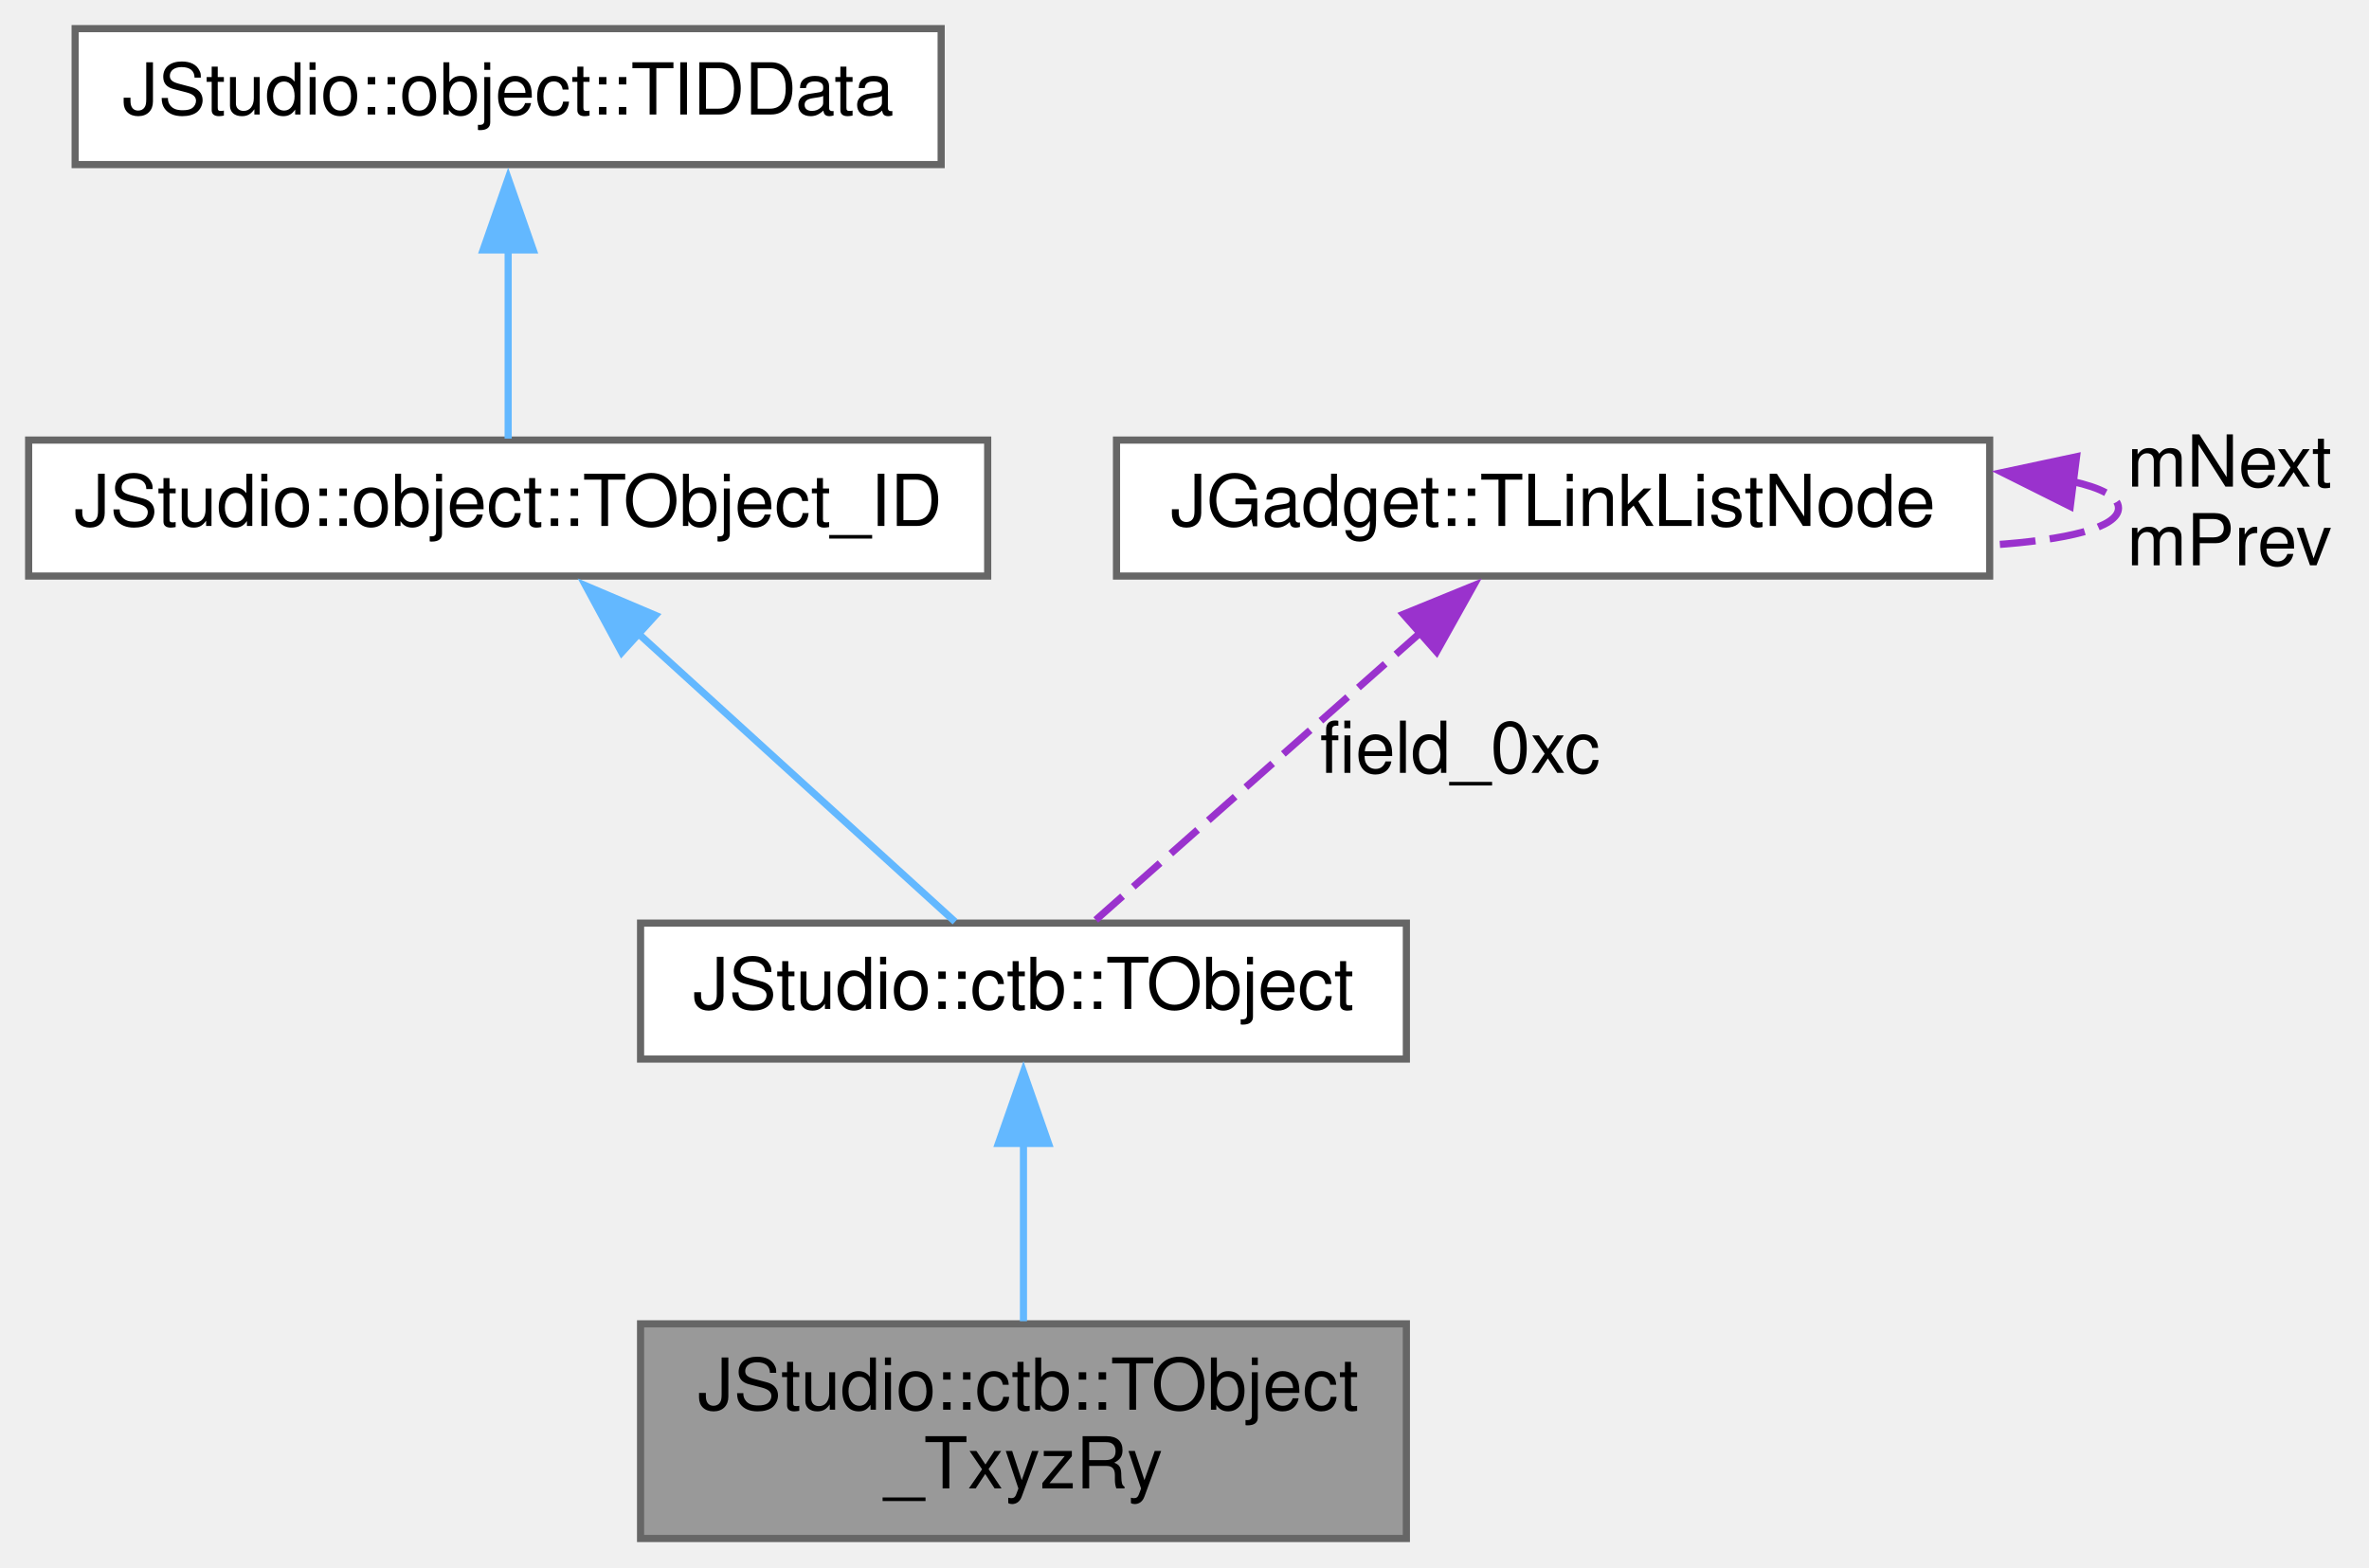
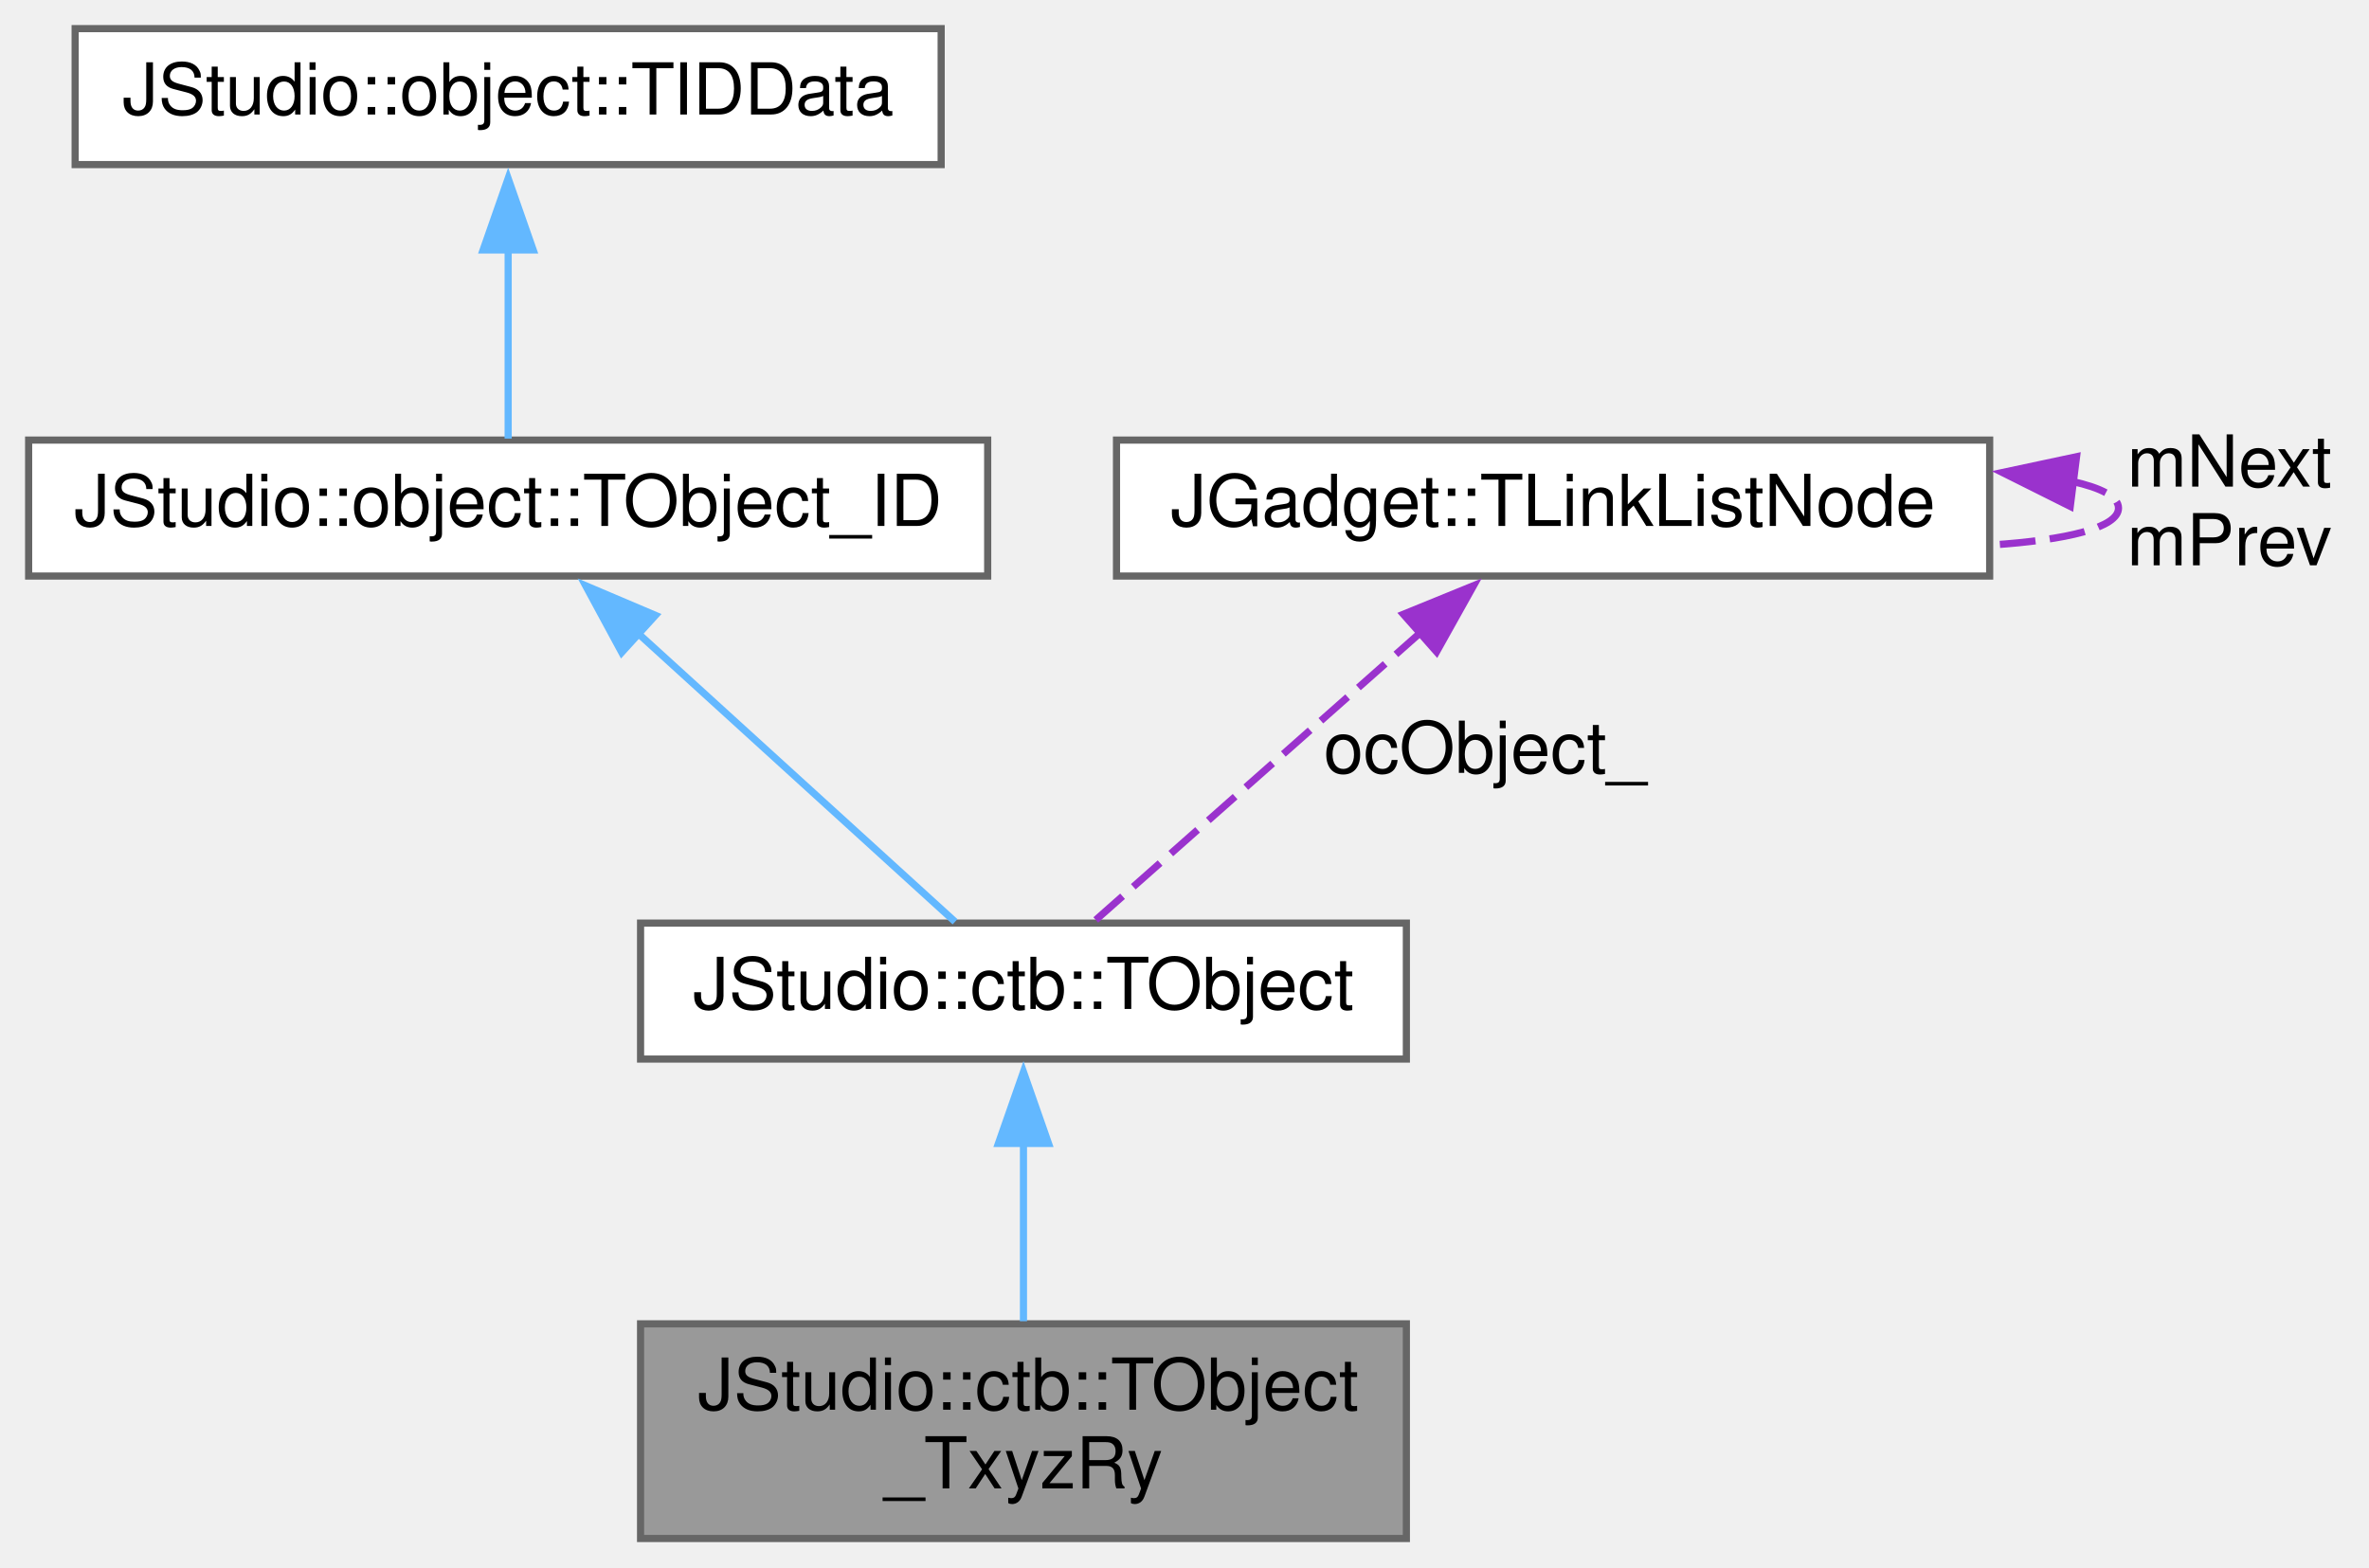
<svg xmlns="http://www.w3.org/2000/svg" xmlns:xlink="http://www.w3.org/1999/xlink" width="331pt" height="219pt" viewBox="0.00 0.00 331.00 219.00">
  <g id="graph0" class="graph" transform="scale(1 1) rotate(0) translate(4 215)">
    <g id="node1" class="node">
      <g id="a_node1">
        <a xlink:title=" ">
          <polygon fill="#999999" stroke="#666666" points="192.5,-30 85.5,-30 85.5,0 192.5,0 192.5,-30" />
          <text text-anchor="start" x="93.5" y="-18" font-family="Helvetica,sans-Serif" font-size="10.00">JStudio::ctb::TObject</text>
          <text text-anchor="middle" x="139" y="-7" font-family="Helvetica,sans-Serif" font-size="10.00">_TxyzRy</text>
        </a>
      </g>
    </g>
    <g id="node2" class="node">
      <g id="a_node2">
        <a xlink:href="structJStudio_1_1ctb_1_1TObject.html" target="_top" xlink:title=" ">
          <polygon fill="white" stroke="#666666" points="192.5,-86 85.5,-86 85.5,-67 192.5,-67 192.5,-86" />
          <text text-anchor="middle" x="139" y="-74" font-family="Helvetica,sans-Serif" font-size="10.00">JStudio::ctb::TObject</text>
        </a>
      </g>
    </g>
    <g id="edge1" class="edge">
      <path fill="none" stroke="#63b8ff" d="M139,-55.46C139,-47.23 139,-37.89 139,-30.36" />
      <polygon fill="#63b8ff" stroke="#63b8ff" points="135.5,-55.21 139,-65.21 142.5,-55.21 135.5,-55.21" />
    </g>
    <g id="node3" class="node">
      <g id="a_node3">
        <a xlink:href="structJStudio_1_1object_1_1TObject__ID.html" target="_top" xlink:title=" ">
          <polygon fill="white" stroke="#666666" points="134,-153.5 0,-153.5 0,-134.5 134,-134.5 134,-153.5" />
          <text text-anchor="middle" x="67" y="-141.5" font-family="Helvetica,sans-Serif" font-size="10.00">JStudio::object::TObject_ID</text>
        </a>
      </g>
    </g>
    <g id="edge2" class="edge">
      <path fill="none" stroke="#63b8ff" d="M85.13,-126.51C99.21,-113.7 118.18,-96.44 129.44,-86.19" />
      <polygon fill="#63b8ff" stroke="#63b8ff" points="82.87,-123.83 77.83,-133.15 87.58,-129.01 82.87,-123.83" />
    </g>
    <g id="node4" class="node">
      <g id="a_node4">
        <a xlink:href="structJStudio_1_1object_1_1TIDData.html" target="_top" xlink:title=" ">
          <polygon fill="white" stroke="#666666" points="127.5,-211 6.5,-211 6.5,-192 127.5,-192 127.5,-211" />
          <text text-anchor="middle" x="67" y="-199" font-family="Helvetica,sans-Serif" font-size="10.00">JStudio::object::TIDData</text>
        </a>
      </g>
    </g>
    <g id="edge3" class="edge">
      <path fill="none" stroke="#63b8ff" d="M67,-180.26C67,-171.13 67,-160.81 67,-153.71" />
      <polygon fill="#63b8ff" stroke="#63b8ff" points="63.5,-180.07 67,-190.07 70.5,-180.07 63.5,-180.07" />
    </g>
    <g id="node5" class="node">
      <g id="a_node5">
        <a xlink:href="structJGadget_1_1TLinkListNode.html" target="_top" xlink:title=" ">
          <polygon fill="white" stroke="#666666" points="274,-153.5 152,-153.5 152,-134.5 274,-134.5 274,-153.5" />
          <text text-anchor="middle" x="213" y="-141.5" font-family="Helvetica,sans-Serif" font-size="10.00">JGadget::TLinkListNode</text>
        </a>
      </g>
    </g>
    <g id="edge4" class="edge">
      <path fill="none" stroke="#9a32cd" stroke-dasharray="5,2" d="M194.78,-126.87C180.27,-114.03 160.51,-96.54 148.82,-86.19" />
      <polygon fill="#9a32cd" stroke="#9a32cd" points="192.08,-129.16 201.89,-133.16 196.72,-123.91 192.08,-129.16" />
-       <text text-anchor="middle" x="200" y="-107" font-family="Helvetica,sans-Serif" font-size="10.00"> field_0xc</text>
+       <text text-anchor="middle" x="203.5" y="-107" font-family="Helvetica,sans-Serif" font-size="10.00"> ocObject_</text>
    </g>
    <g id="edge5" class="edge">
      <path fill="none" stroke="#9a32cd" stroke-dasharray="5,2" d="M285.51,-147.73C289.58,-146.82 292,-145.58 292,-144 292,-141.26 284.75,-139.54 274.28,-138.84" />
      <polygon fill="#9a32cd" stroke="#9a32cd" points="285.26,-144.23 275.78,-148.97 286.14,-151.18 285.26,-144.23" />
      <text text-anchor="middle" x="307.5" y="-147" font-family="Helvetica,sans-Serif" font-size="10.00"> mNext</text>
      <text text-anchor="middle" x="307.5" y="-136" font-family="Helvetica,sans-Serif" font-size="10.00">mPrev</text>
    </g>
  </g>
</svg>
